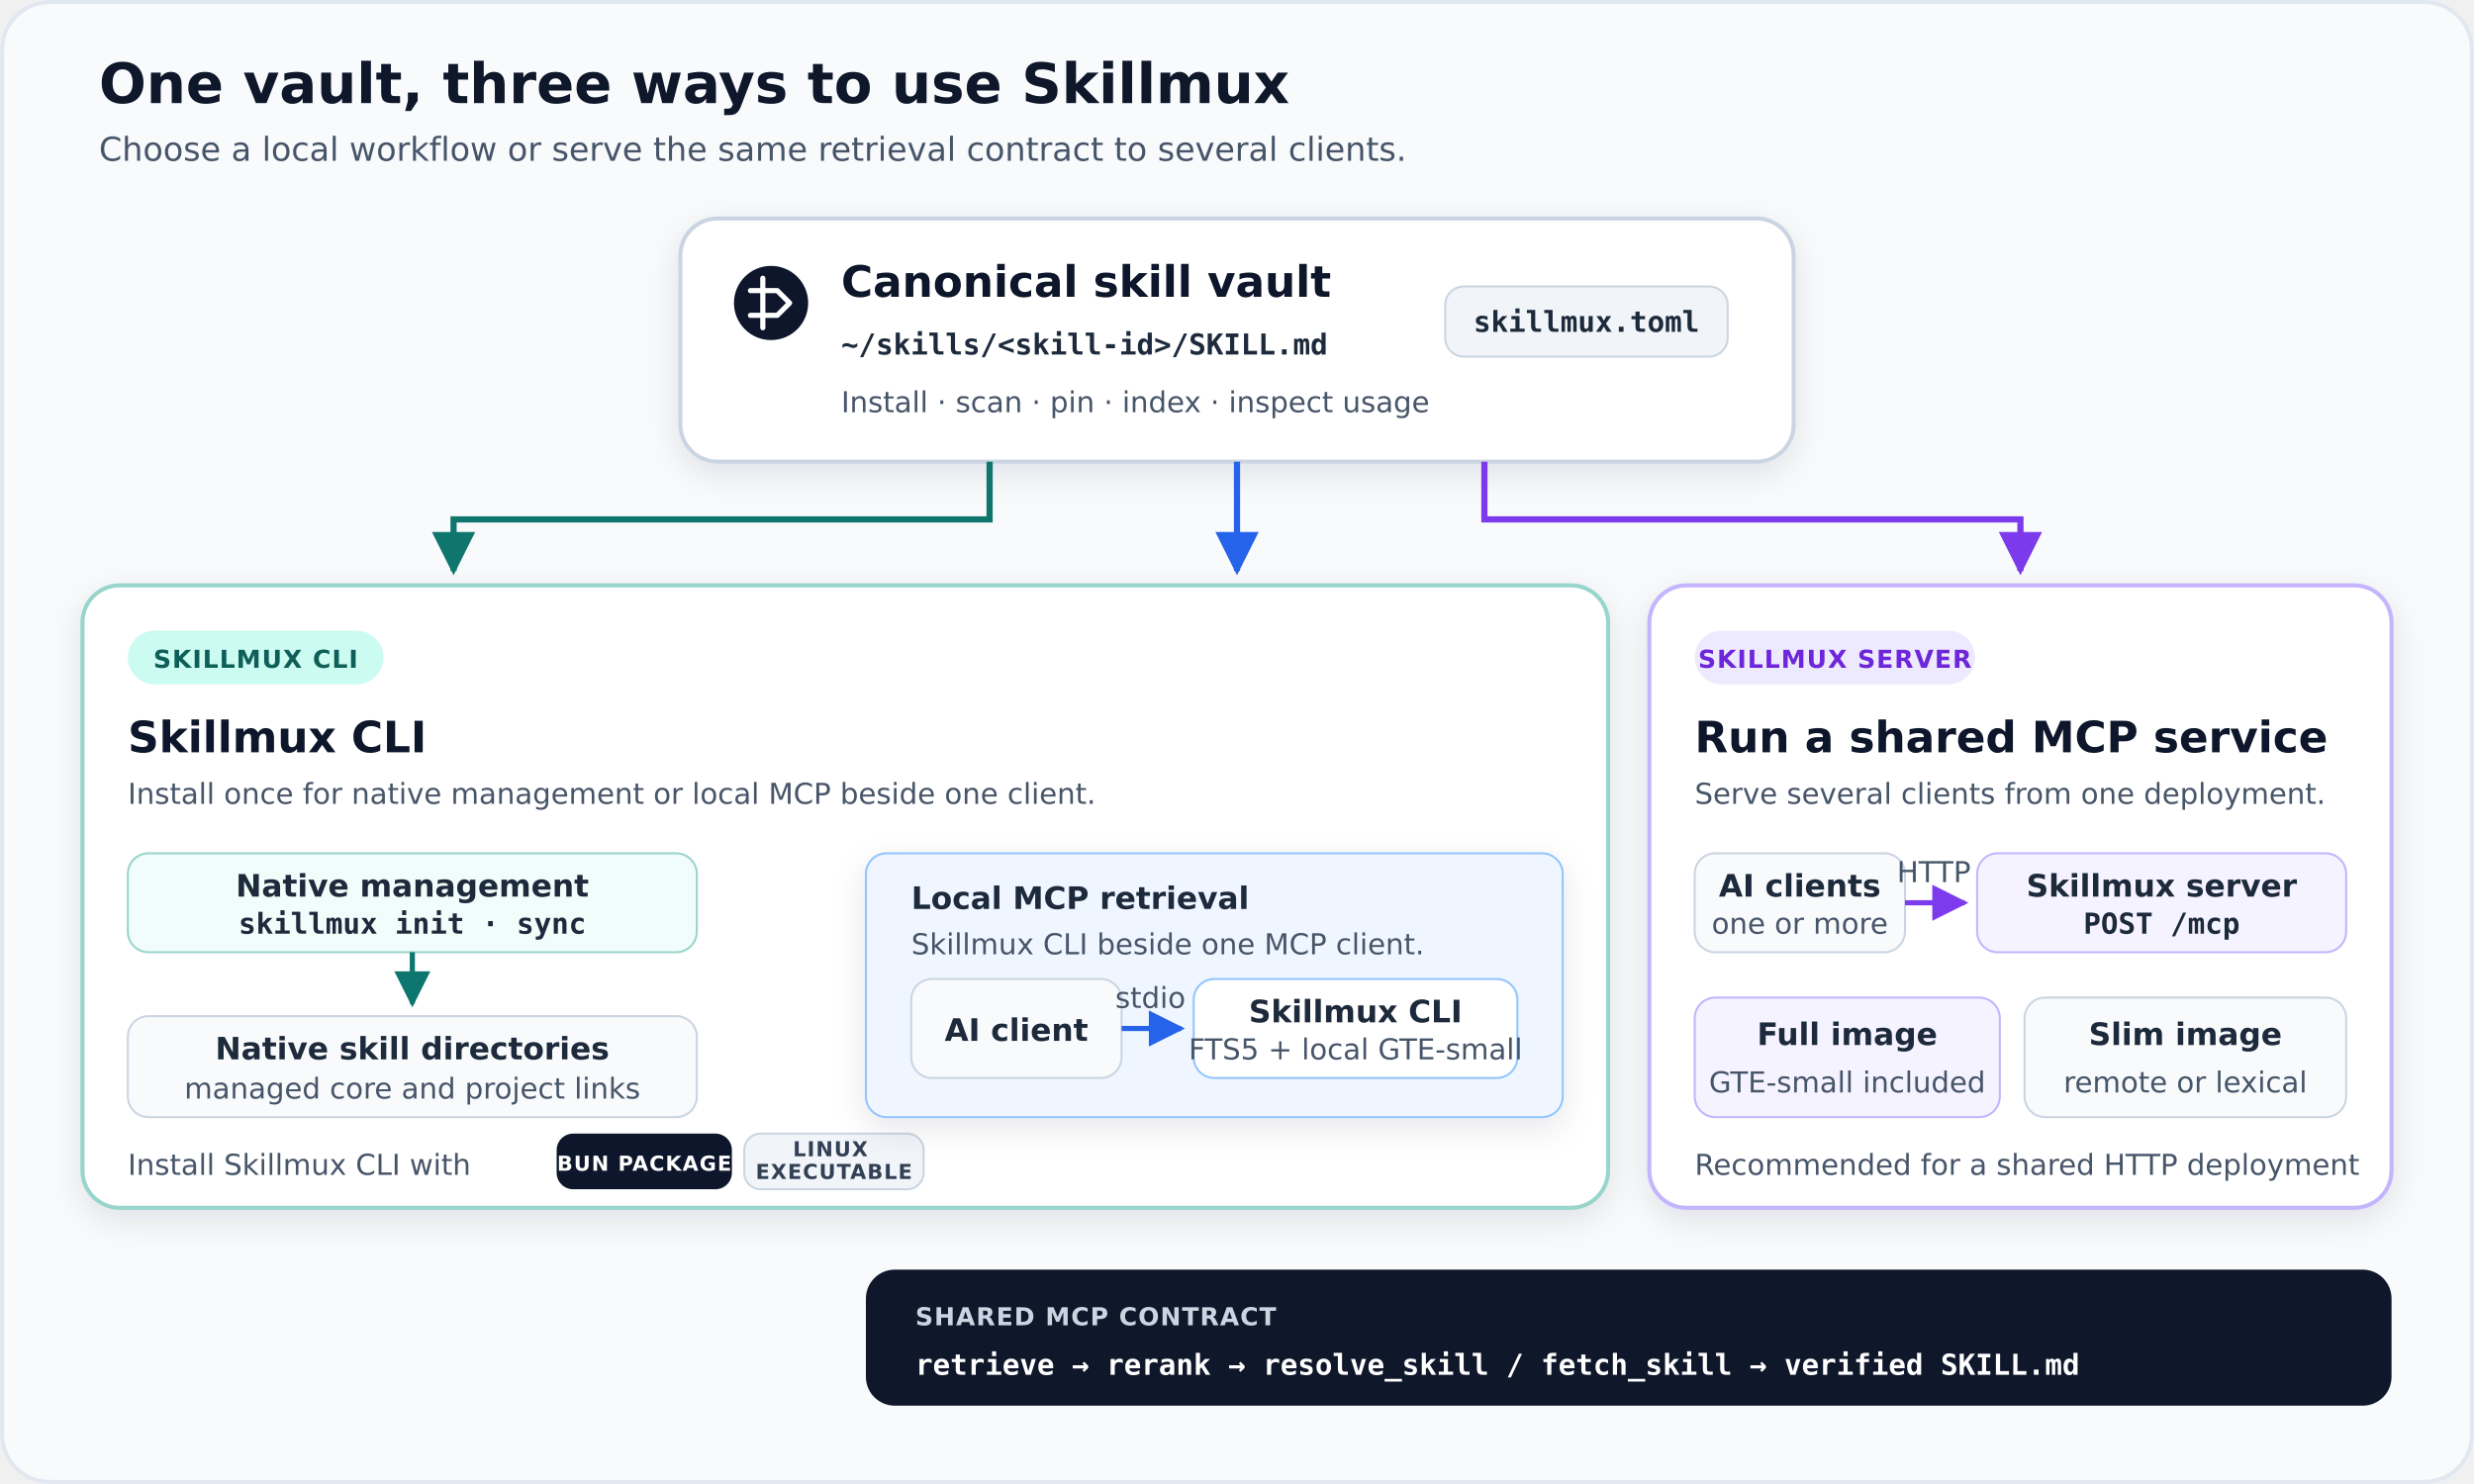
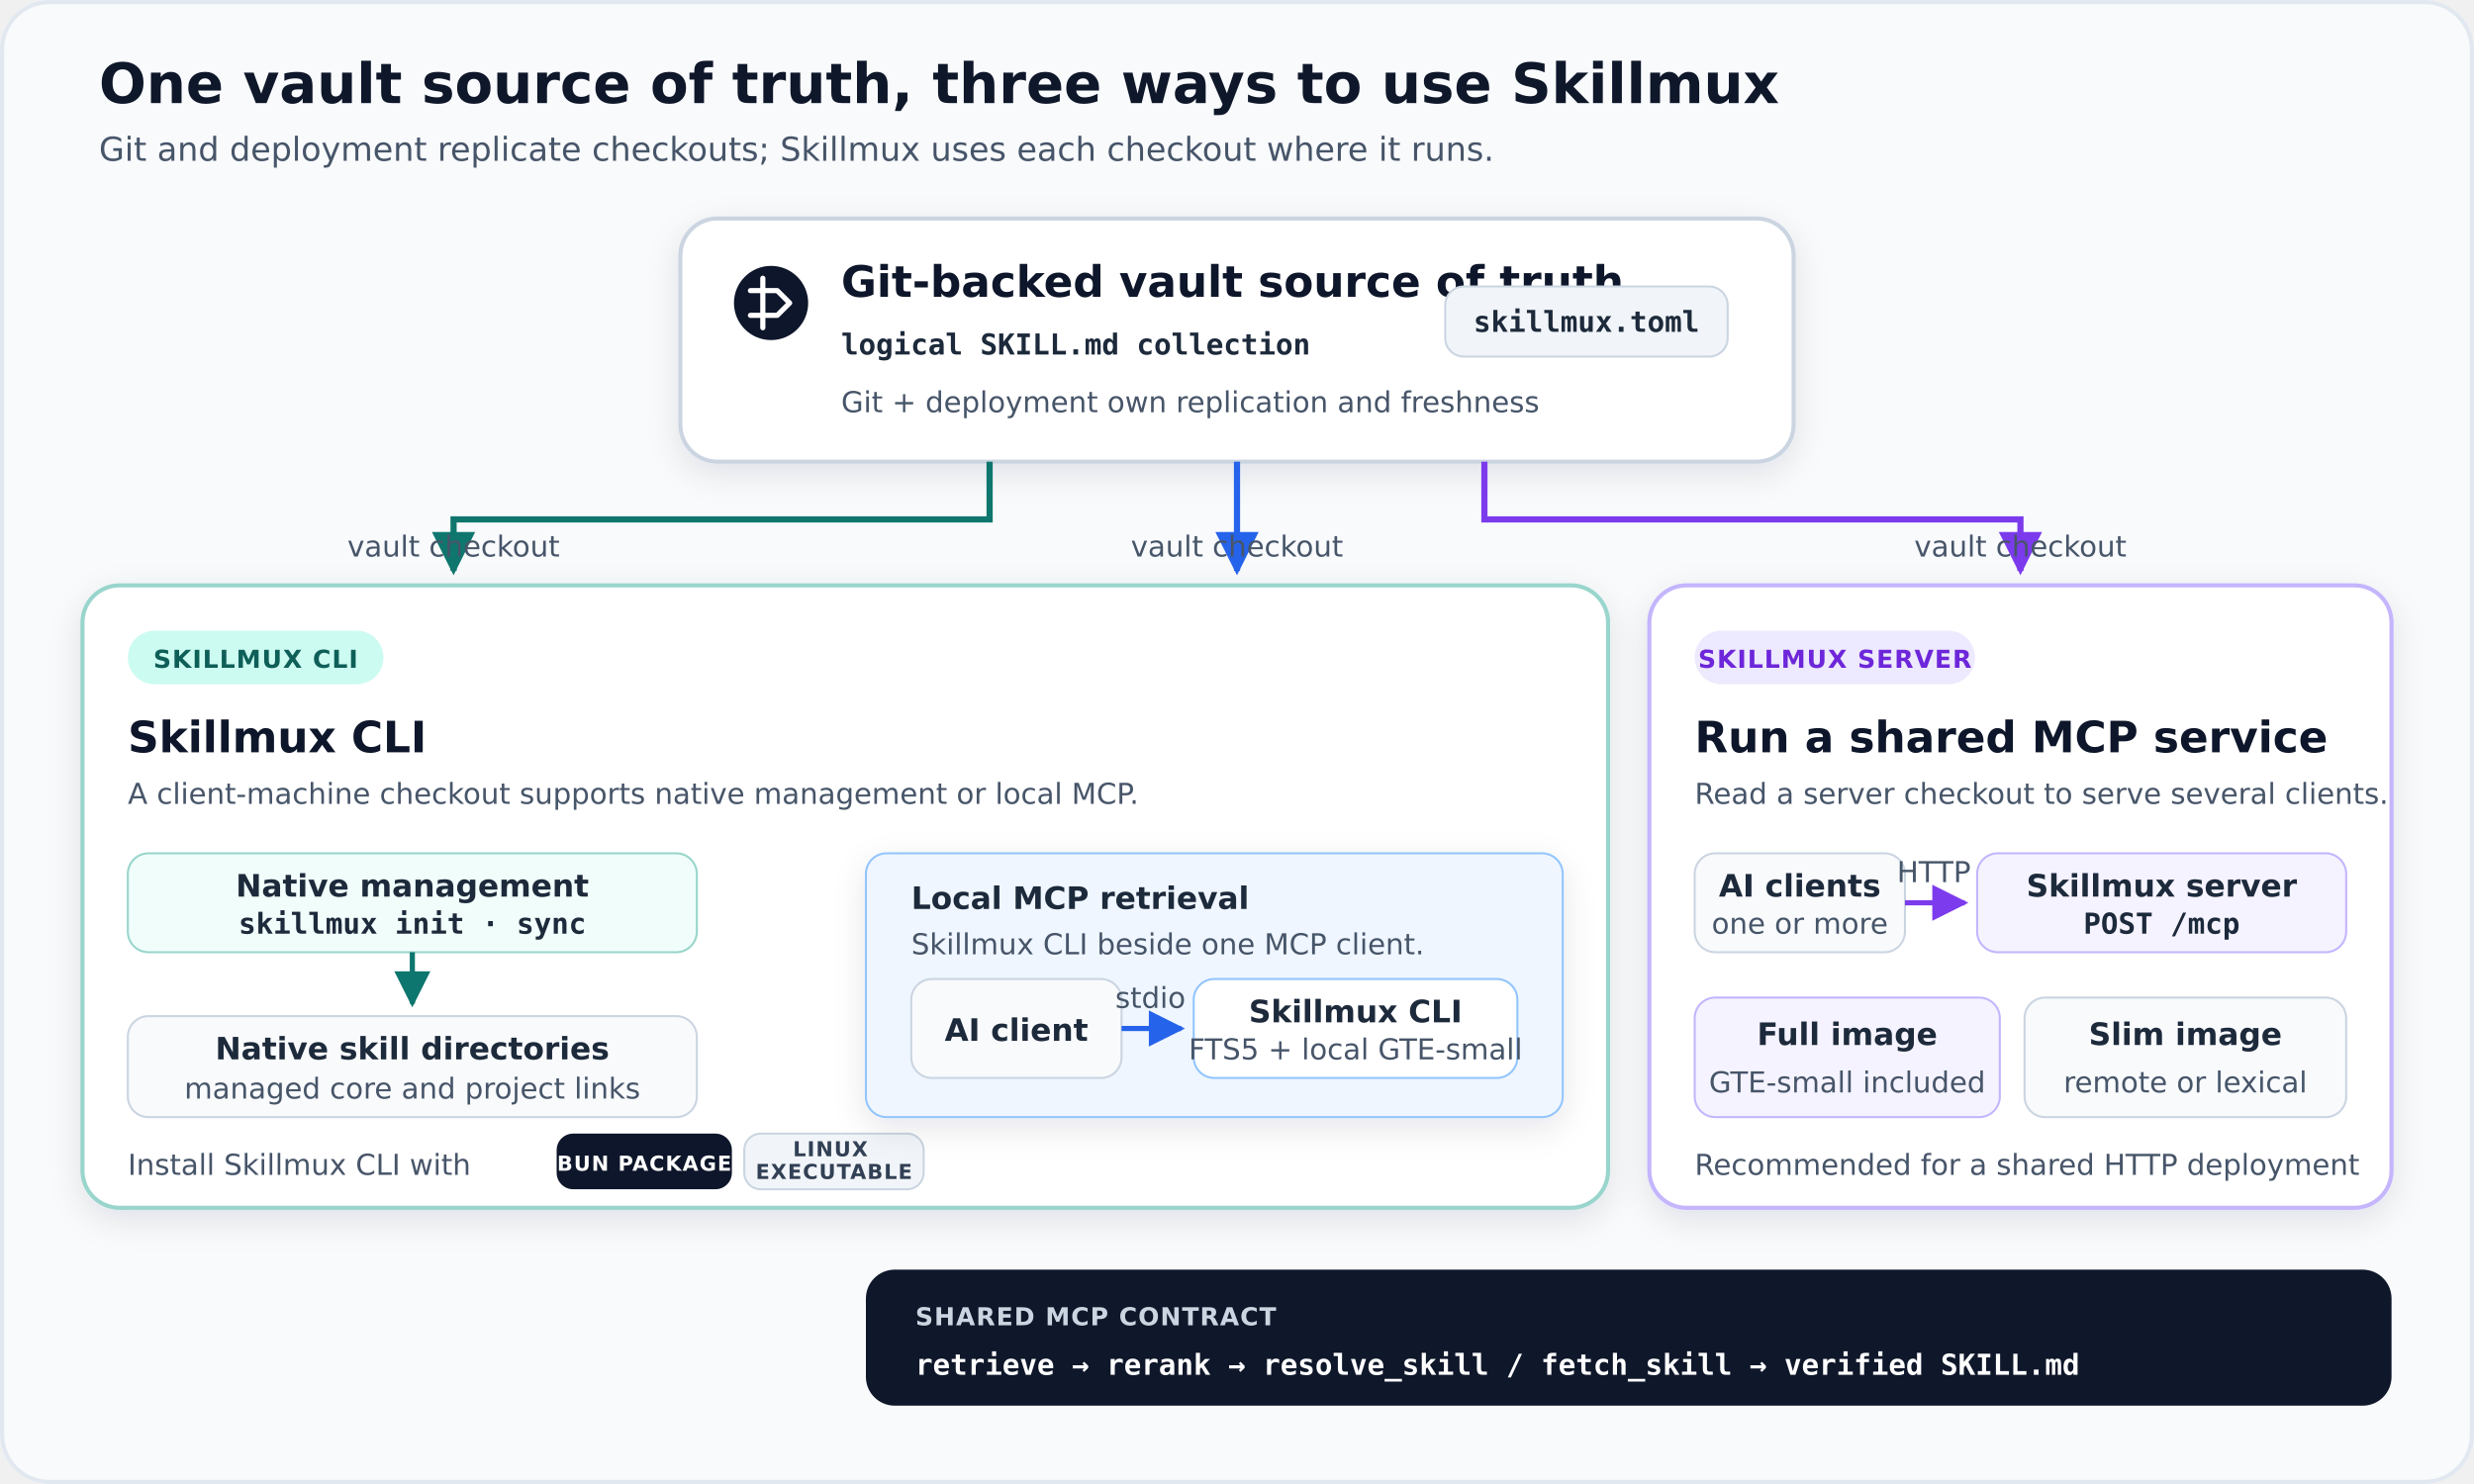
<svg xmlns="http://www.w3.org/2000/svg" viewBox="0 0 1200 720" role="img" aria-labelledby="title desc">
  <defs>
    <filter id="shadow" x="-15%" y="-15%" width="130%" height="140%">
      <feDropShadow dx="0" dy="5" stdDeviation="8" flood-color="#0f172a" flood-opacity="0.10" />
    </filter>
    <marker id="arrow-teal" viewBox="0 0 10 10" refX="9" refY="5" markerWidth="7" markerHeight="7" orient="auto">
      <path d="M0 0L10 5L0 10Z" fill="#0f766e" />
    </marker>
    <marker id="arrow-blue" viewBox="0 0 10 10" refX="9" refY="5" markerWidth="7" markerHeight="7" orient="auto">
      <path d="M0 0L10 5L0 10Z" fill="#2563eb" />
    </marker>
    <marker id="arrow-violet" viewBox="0 0 10 10" refX="9" refY="5" markerWidth="7" markerHeight="7" orient="auto">
      <path d="M0 0L10 5L0 10Z" fill="#7c3aed" />
    </marker>
    <style>
      text {
        font-family: "DejaVu Sans", Arial, sans-serif;
      }
      .title {
        font-size: 27px;
        font-weight: 750;
        fill: #0f172a;
      }
      .subtitle {
        font-size: 16px;
        font-weight: 400;
        fill: #475569;
      }
      .card-title {
        font-size: 21px;
        font-weight: 750;
        fill: #0f172a;
      }
      .label {
        font-size: 15px;
        font-weight: 650;
        fill: #1e293b;
      }
      .body {
        font-size: 14px;
        font-weight: 400;
        fill: #475569;
      }
      .mono {
        font-family: "DejaVu Sans Mono", Consolas, monospace;
        font-size: 14px;
        font-weight: 650;
        fill: #1e293b;
      }
      .mono-light {
        fill: #ffffff;
      }
      .chip {
        font-size: 12px;
        font-weight: 750;
        letter-spacing: .5px;
      }
    </style>
  </defs>
  <rect width="1200" height="720" rx="24" fill="#f8fafc" />
  <rect x="1" y="1" width="1198" height="718" rx="23" fill="none" stroke="#e2e8f0" stroke-width="2" />
-   <text x="48" y="50" class="title">One vault, three ways to use Skillmux</text>
-   <text x="48" y="78" class="subtitle">Choose a local workflow or serve the same retrieval contract to several clients.</text>
+   <text x="48" y="50" class="title">One vault source of truth, three ways to use Skillmux</text>
+   <text x="48" y="78" class="subtitle">Git and deployment replicate checkouts; Skillmux uses each checkout where it runs.</text>
  <g filter="url(#shadow)">
    <rect x="330" y="106" width="540" height="118" rx="18" fill="#ffffff" stroke="#cbd5e1" stroke-width="2" />
    <circle cx="374" cy="147" r="18" fill="#0f172a" />
    <path d="M364 141H377L383 147L377 153H364M370 135V159" fill="none" stroke="#ffffff" stroke-width="2.5" stroke-linecap="round" stroke-linejoin="round" />
-     <text x="408" y="144" class="card-title">Canonical skill vault</text>
-     <text x="408" y="172" class="mono">~/skills/&lt;skill-id&gt;/SKILL.md</text>
-     <text x="408" y="200" class="body">Install · scan · pin · index · inspect usage</text>
+     <text x="408" y="144" class="card-title">Git-backed vault source of truth</text>
+     <text x="408" y="172" class="mono">logical SKILL.md collection</text>
+     <text x="408" y="200" class="body">Git + deployment own replication and freshness</text>
    <rect x="701" y="139" width="137" height="34" rx="9" fill="#f1f5f9" stroke="#cbd5e1" />
    <text x="769.5" y="161" text-anchor="middle" class="mono">skillmux.toml</text>
  </g>
  <path d="M480 224V252H220V277" fill="none" stroke="#0f766e" stroke-width="3" marker-end="url(#arrow-teal)" />
  <path d="M600 224V277" fill="none" stroke="#2563eb" stroke-width="3" marker-end="url(#arrow-blue)" />
  <path d="M720 224V252H980V277" fill="none" stroke="#7c3aed" stroke-width="3" marker-end="url(#arrow-violet)" />
+   <text x="220" y="270" text-anchor="middle" class="body">vault checkout</text>
+   <text x="600" y="270" text-anchor="middle" class="body">vault checkout</text>
+   <text x="980" y="270" text-anchor="middle" class="body">vault checkout</text>
  <g filter="url(#shadow)">
    <rect x="40" y="284" width="740" height="302" rx="18" fill="#ffffff" stroke="#99d5cc" stroke-width="2" />
    <rect x="62" y="306" width="124" height="26" rx="13" fill="#ccfbf1" />
    <text x="124" y="324" text-anchor="middle" class="chip" fill="#115e59">SKILLMUX CLI</text>
    <text x="62" y="365" class="card-title">Skillmux CLI</text>
-     <text x="62" y="390" class="body">Install once for native management or local MCP beside one client.</text>
+     <text x="62" y="390" class="body">A client-machine checkout supports native management or local MCP.</text>
    <rect x="62" y="414" width="276" height="48" rx="10" fill="#f0fdfa" stroke="#99d5cc" />
    <text x="200" y="435" text-anchor="middle" class="label">Native management</text>
    <text x="200" y="453" text-anchor="middle" class="mono">skillmux init · sync</text>
    <path d="M200 462V487" fill="none" stroke="#0f766e" stroke-width="2.5" marker-end="url(#arrow-teal)" />
    <rect x="62" y="493" width="276" height="49" rx="10" fill="#f8fafc" stroke="#cbd5e1" />
    <text x="200" y="514" text-anchor="middle" class="label">Native skill directories</text>
    <text x="200" y="533" text-anchor="middle" class="body">managed core and project links</text>
    <text x="62" y="570" class="body">Install Skillmux CLI with</text>
    <rect x="270" y="550" width="85" height="27" rx="8" fill="#0f172a" />
    <text x="312.5" y="568" text-anchor="middle" class="chip" style="font-size: 10px" fill="#ffffff">BUN PACKAGE</text>
    <rect x="361" y="550" width="87" height="27" rx="8" fill="#f1f5f9" stroke="#cbd5e1" />
    <text x="404.5" y="561" text-anchor="middle" class="chip" style="font-size: 10px" fill="#334155">
      <tspan x="404.5">LINUX</tspan>
      <tspan x="404.5" dy="11">EXECUTABLE</tspan>
    </text>
  </g>
  <g filter="url(#shadow)">
    <rect x="420" y="414" width="338" height="128" rx="10" fill="#eff6ff" stroke="#93c5fd" />
    <text x="442" y="441" class="label">Local MCP retrieval</text>
    <text x="442" y="463" class="body">Skillmux CLI beside one MCP client.</text>
    <rect x="442" y="475" width="102" height="48" rx="10" fill="#f8fafc" stroke="#cbd5e1" />
    <text x="493" y="505" text-anchor="middle" class="label">AI client</text>
    <path d="M544 499H573" fill="none" stroke="#2563eb" stroke-width="2.5" marker-end="url(#arrow-blue)" />
    <text x="558" y="489" text-anchor="middle" class="body">stdio</text>
    <rect x="579" y="475" width="157" height="48" rx="10" fill="#ffffff" stroke="#93c5fd" />
    <text x="657.5" y="496" text-anchor="middle" class="label">Skillmux CLI</text>
    <text x="657.5" y="514" text-anchor="middle" class="body">FTS5 + local GTE-small</text>
  </g>
  <g filter="url(#shadow)">
    <rect x="800" y="284" width="360" height="302" rx="18" fill="#ffffff" stroke="#c4b5fd" stroke-width="2" />
    <rect x="822" y="306" width="136" height="26" rx="13" fill="#ede9fe" />
    <text x="890" y="324" text-anchor="middle" class="chip" fill="#6d28d9">SKILLMUX SERVER</text>
    <text x="822" y="365" class="card-title">Run a shared MCP service</text>
-     <text x="822" y="390" class="body">Serve several clients from one deployment.</text>
+     <text x="822" y="390" class="body">Read a server checkout to serve several clients.</text>
    <rect x="822" y="414" width="102" height="48" rx="10" fill="#f8fafc" stroke="#cbd5e1" />
    <text x="873" y="435" text-anchor="middle" class="label">AI clients</text>
    <text x="873" y="453" text-anchor="middle" class="body">one or more</text>
    <path d="M924 438H953" fill="none" stroke="#7c3aed" stroke-width="2.5" marker-end="url(#arrow-violet)" />
    <text x="938" y="428" text-anchor="middle" class="body">HTTP</text>
    <rect x="959" y="414" width="179" height="48" rx="10" fill="#f5f3ff" stroke="#c4b5fd" />
    <text x="1048.5" y="435" text-anchor="middle" class="label">Skillmux server</text>
    <text x="1048.5" y="453" text-anchor="middle" class="mono">POST /mcp</text>
    <rect x="822" y="484" width="148" height="58" rx="10" fill="#f5f3ff" stroke="#c4b5fd" />
    <text x="896" y="507" text-anchor="middle" class="label">Full image</text>
    <text x="896" y="530" text-anchor="middle" class="body">GTE-small included</text>
    <rect x="982" y="484" width="156" height="58" rx="10" fill="#f8fafc" stroke="#cbd5e1" />
    <text x="1060" y="507" text-anchor="middle" class="label">Slim image</text>
    <text x="1060" y="530" text-anchor="middle" class="body">remote or lexical</text>
    <text x="822" y="570" class="body">Recommended for a shared HTTP deployment</text>
  </g>
  <rect x="420" y="616" width="740" height="66" rx="14" fill="#0f172a" />
  <text x="444" y="643" class="chip" fill="#cbd5e1">SHARED MCP CONTRACT</text>
  <text x="444" y="667" class="mono mono-light">retrieve → rerank → resolve_skill / fetch_skill → verified SKILL.md</text>
</svg>
